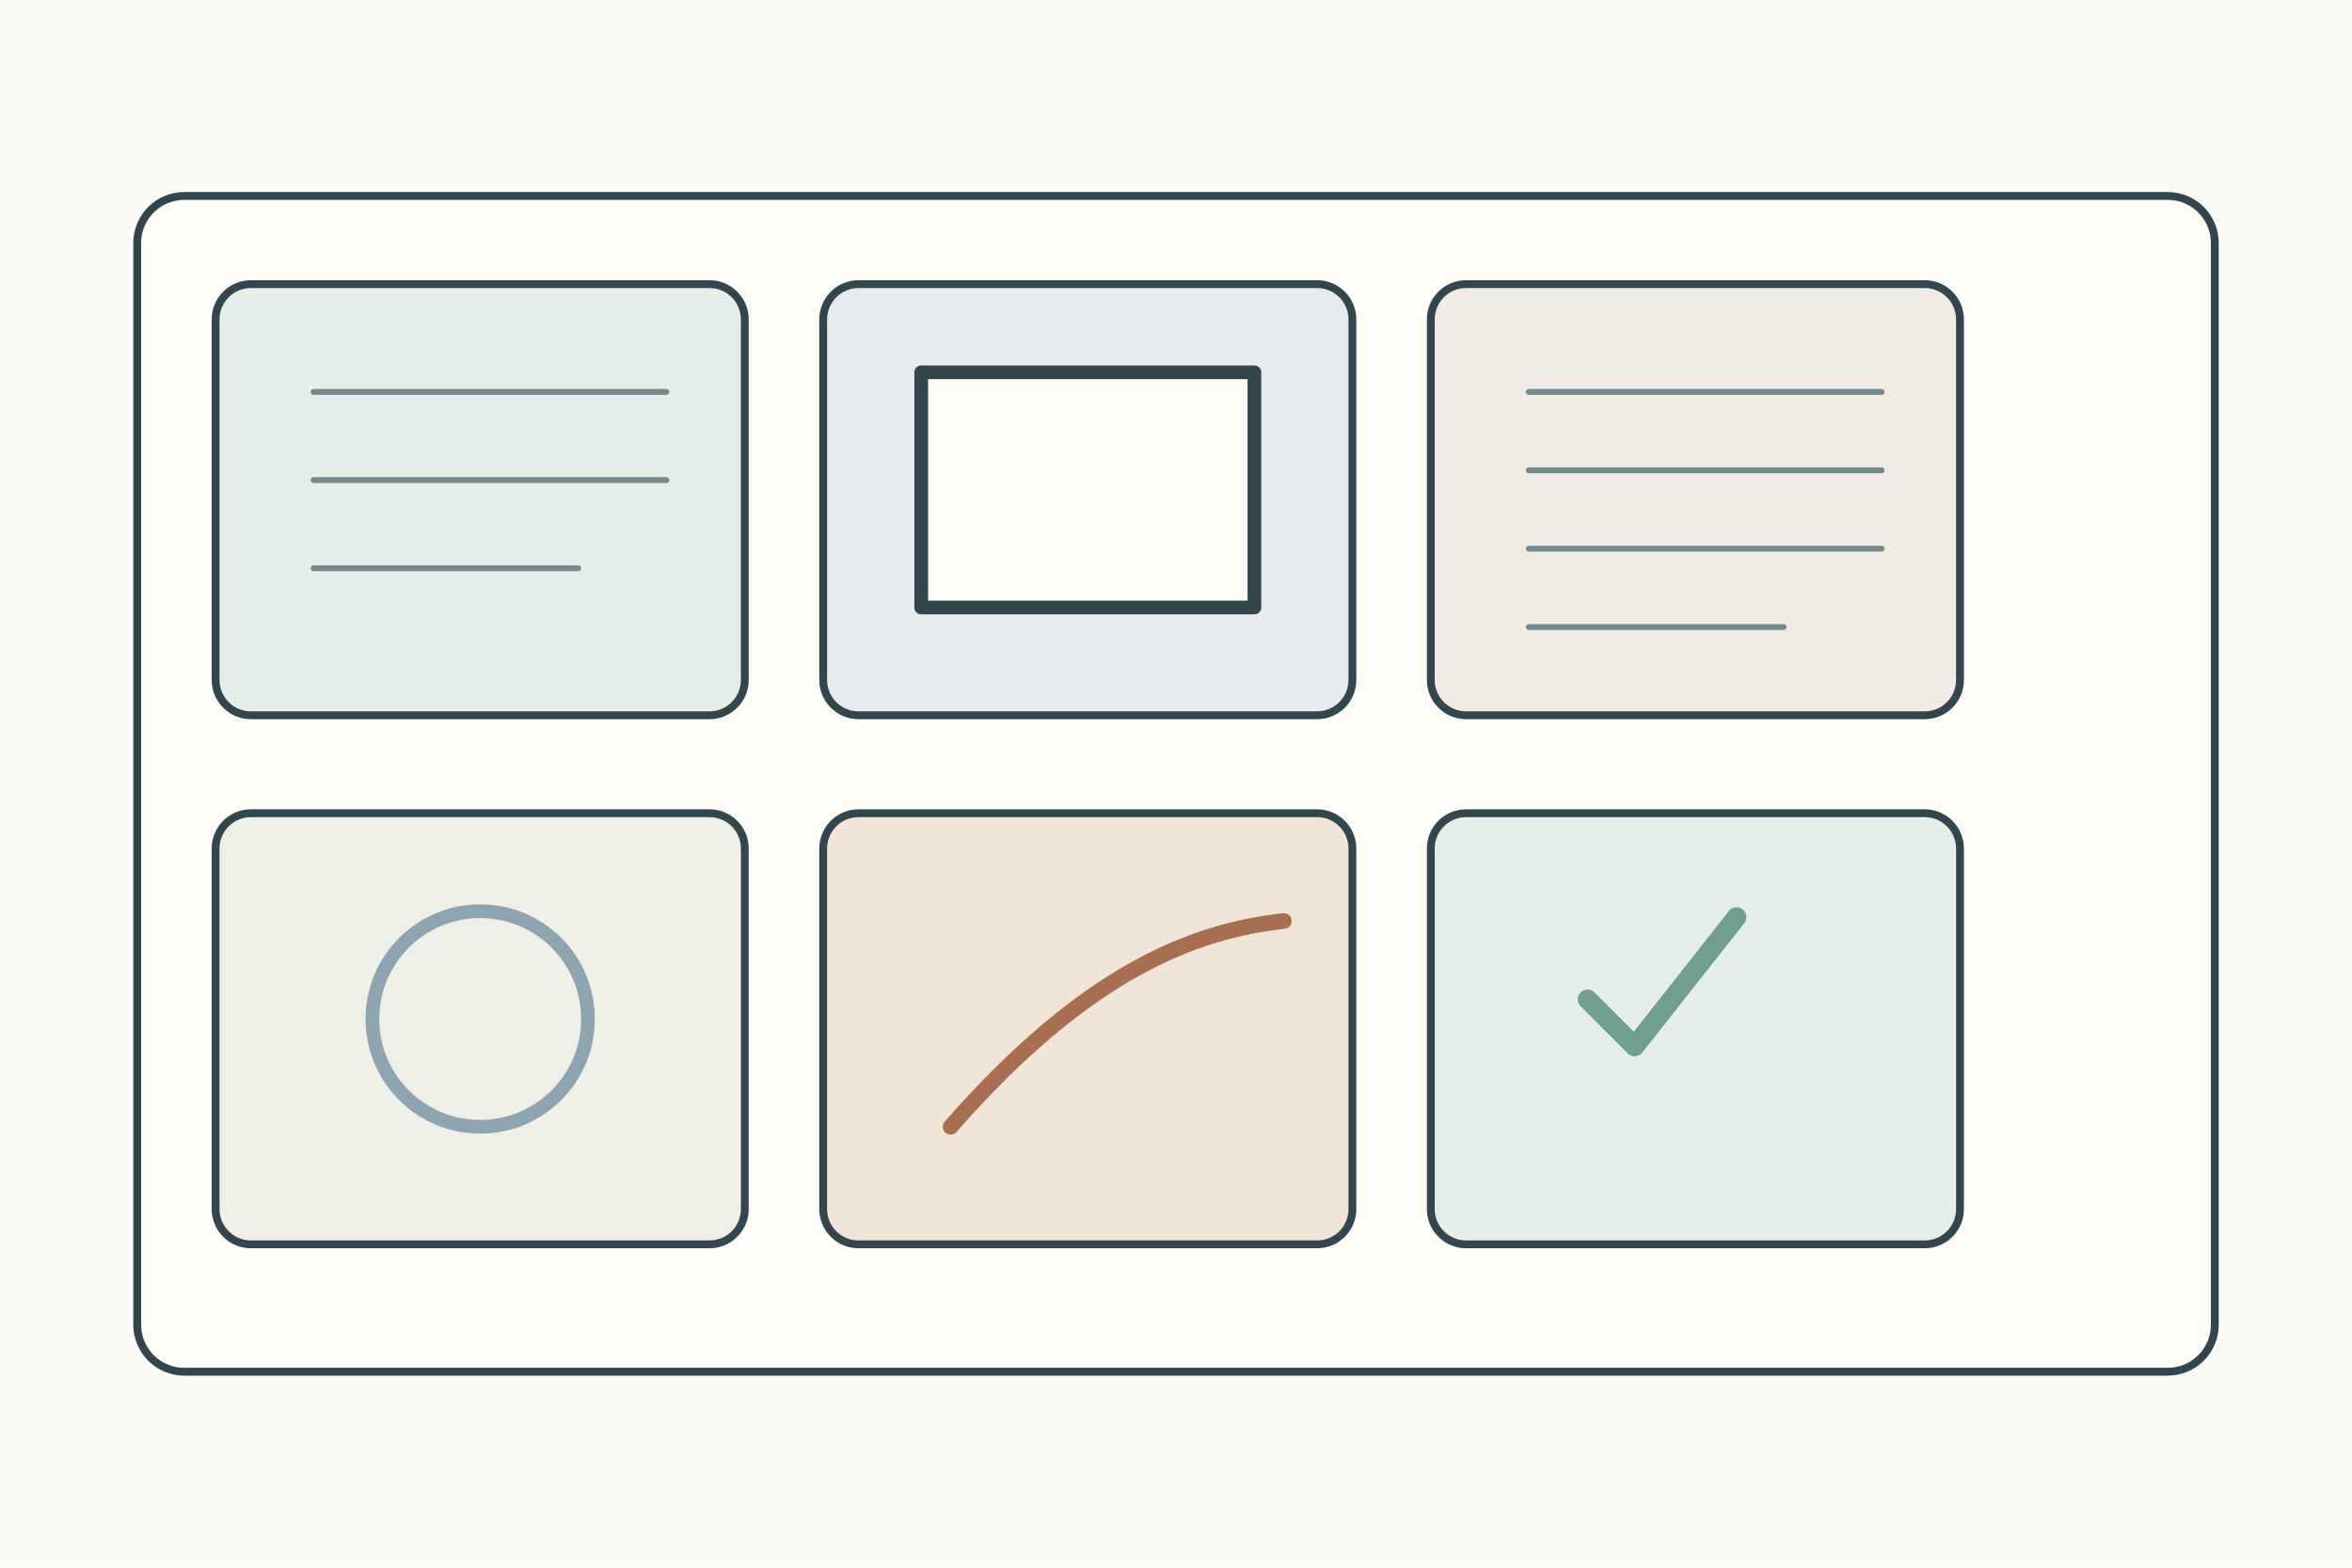
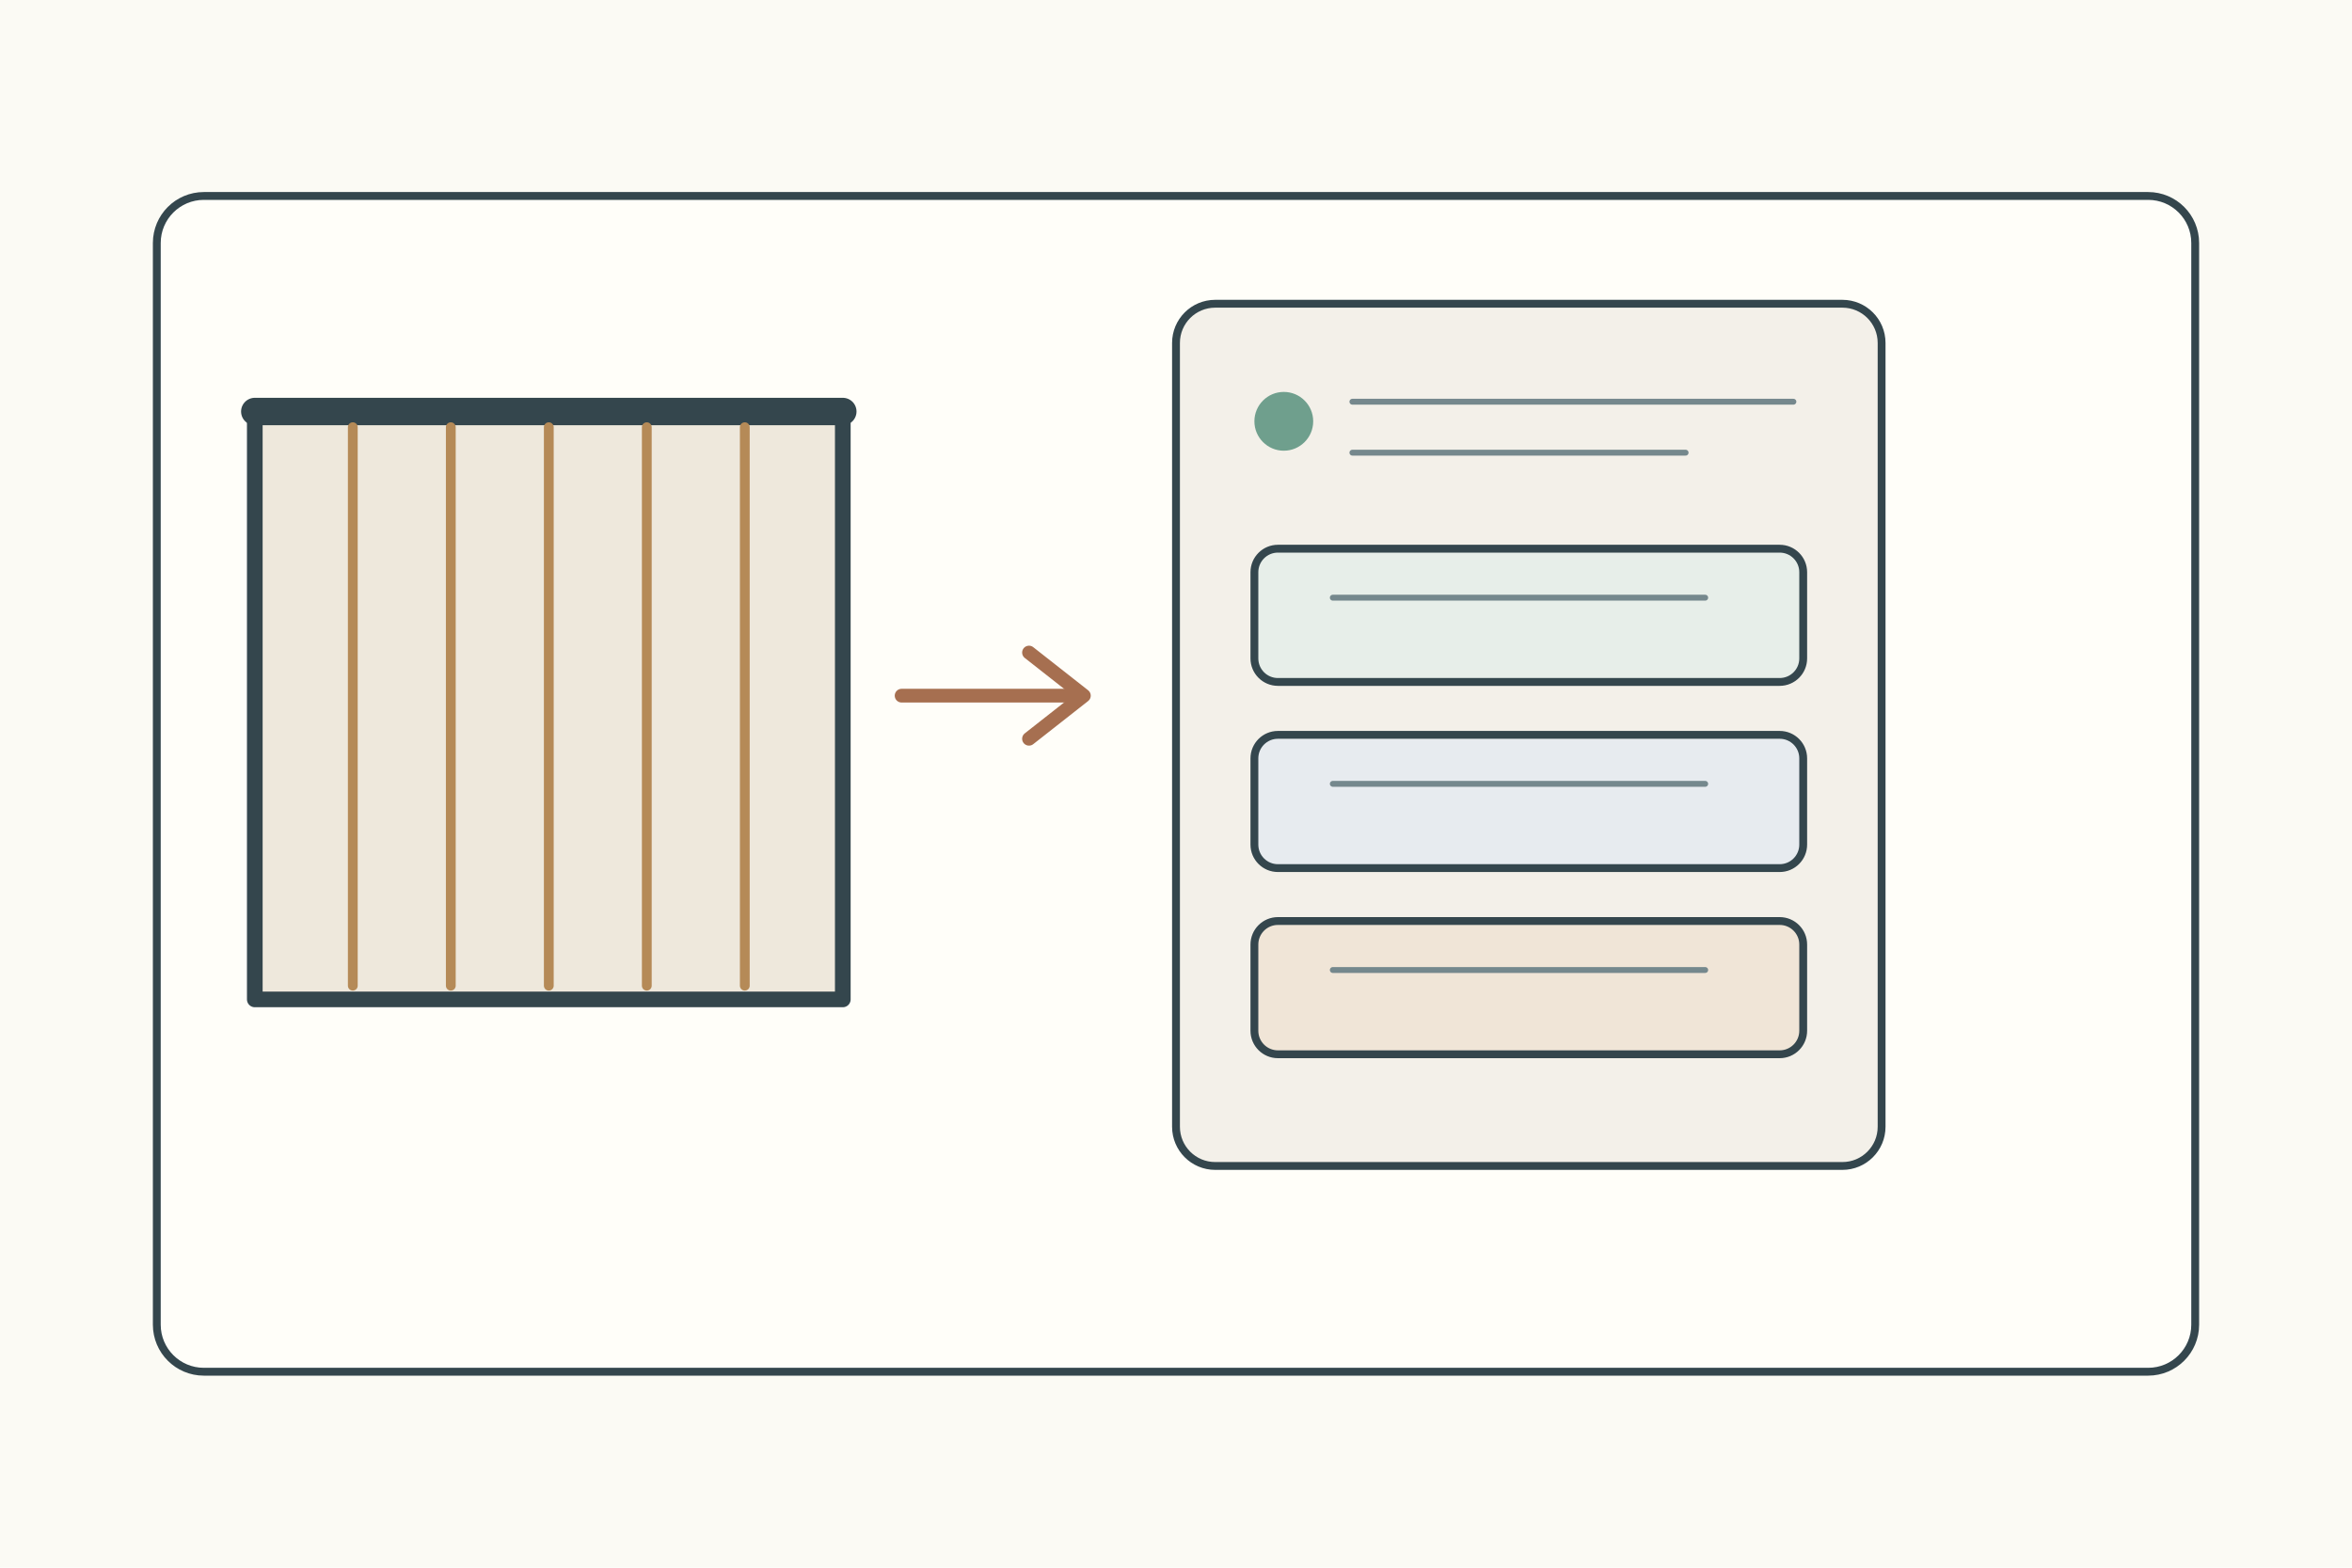
<svg xmlns="http://www.w3.org/2000/svg" width="1200" height="800">
  <rect width="1200" height="800" fill="#fbfaf4" />
  <g stroke="#34464d" stroke-width="4" fill="none" stroke-linecap="round" stroke-linejoin="round">
-     <rect x="70" y="100" width="1060" height="600" rx="24" fill="#fffef9" />
-     <g transform="translate(110 145)">
-       <g>
-         <rect width="270" height="220" rx="18" fill="#e5eee8" />
-         <path d="M50 55h180M50 100h180M50 145h135" stroke="#75888d" stroke-width="3" />
-       </g>
-       <g transform="translate(310 0)">
-         <rect width="270" height="220" rx="18" fill="#e7ebef" />
-         <rect x="50" y="45" width="170" height="120" fill="#fffef9" stroke-width="7" />
-       </g>
-       <g transform="translate(620 0)">
-         <rect width="270" height="220" rx="18" fill="#f0ece5" />
-         <path d="M50 55h180M50 95h180M50 135h180M50 175h130" stroke="#75888d" stroke-width="3" />
-       </g>
-       <g transform="translate(0 270)">
-         <rect width="270" height="220" rx="18" fill="#eef0e8" />
-         <circle cx="135" cy="105" r="55" fill="none" stroke="#8ea4b0" stroke-width="7" />
-       </g>
-       <g transform="translate(310 270)">
-         <rect width="270" height="220" rx="18" fill="#f0e5d7" />
-         <path d="M65 160c70-80 125-100 170-105" stroke="#a66f50" stroke-width="8" />
-       </g>
-       <g transform="translate(620 270)">
-         <rect width="270" height="220" rx="18" fill="#e5eee8" />
-         <path d="M80 95l24 24 52-66" stroke="#6f9f8d" stroke-width="10" />
-       </g>
+     <rect x="80" y="100" width="1040" height="600" rx="24" fill="#fffef9" />
+     <g transform="translate(130 210)">
+       <rect width="300" height="300" fill="#eee8dc" stroke-width="8" />
+       <path d="M0 0h300" stroke-width="14" />
+       <path d="M50 8v285M100 8v285M150 8v285M200 8v285M250 8v285" stroke="#b58a57" stroke-width="5" />
+     </g>
+     <path d="M460 355h90" stroke="#a66f50" stroke-width="7" />
+     <path d="M525 333l28 22-28 22" stroke="#a66f50" stroke-width="7" />
+     <g transform="translate(600 155)">
+       <rect width="360" height="440" rx="20" fill="#f3f0e9" />
+       <circle cx="55" cy="60" r="15" fill="#6f9f8d" stroke="none" />
+       <path d="M90 50h225M90 76h170" stroke="#75888d" stroke-width="3" />
+       <rect x="40" y="125" width="280" height="68" rx="12" fill="#e7eee9" />
+       <rect x="40" y="220" width="280" height="68" rx="12" fill="#e7ebef" />
+       <rect x="40" y="315" width="280" height="68" rx="12" fill="#f0e5d7" />
+       <path d="M80 150h190M80 245h190M80 340h190" stroke="#75888d" stroke-width="3" />
    </g>
  </g>
</svg>
